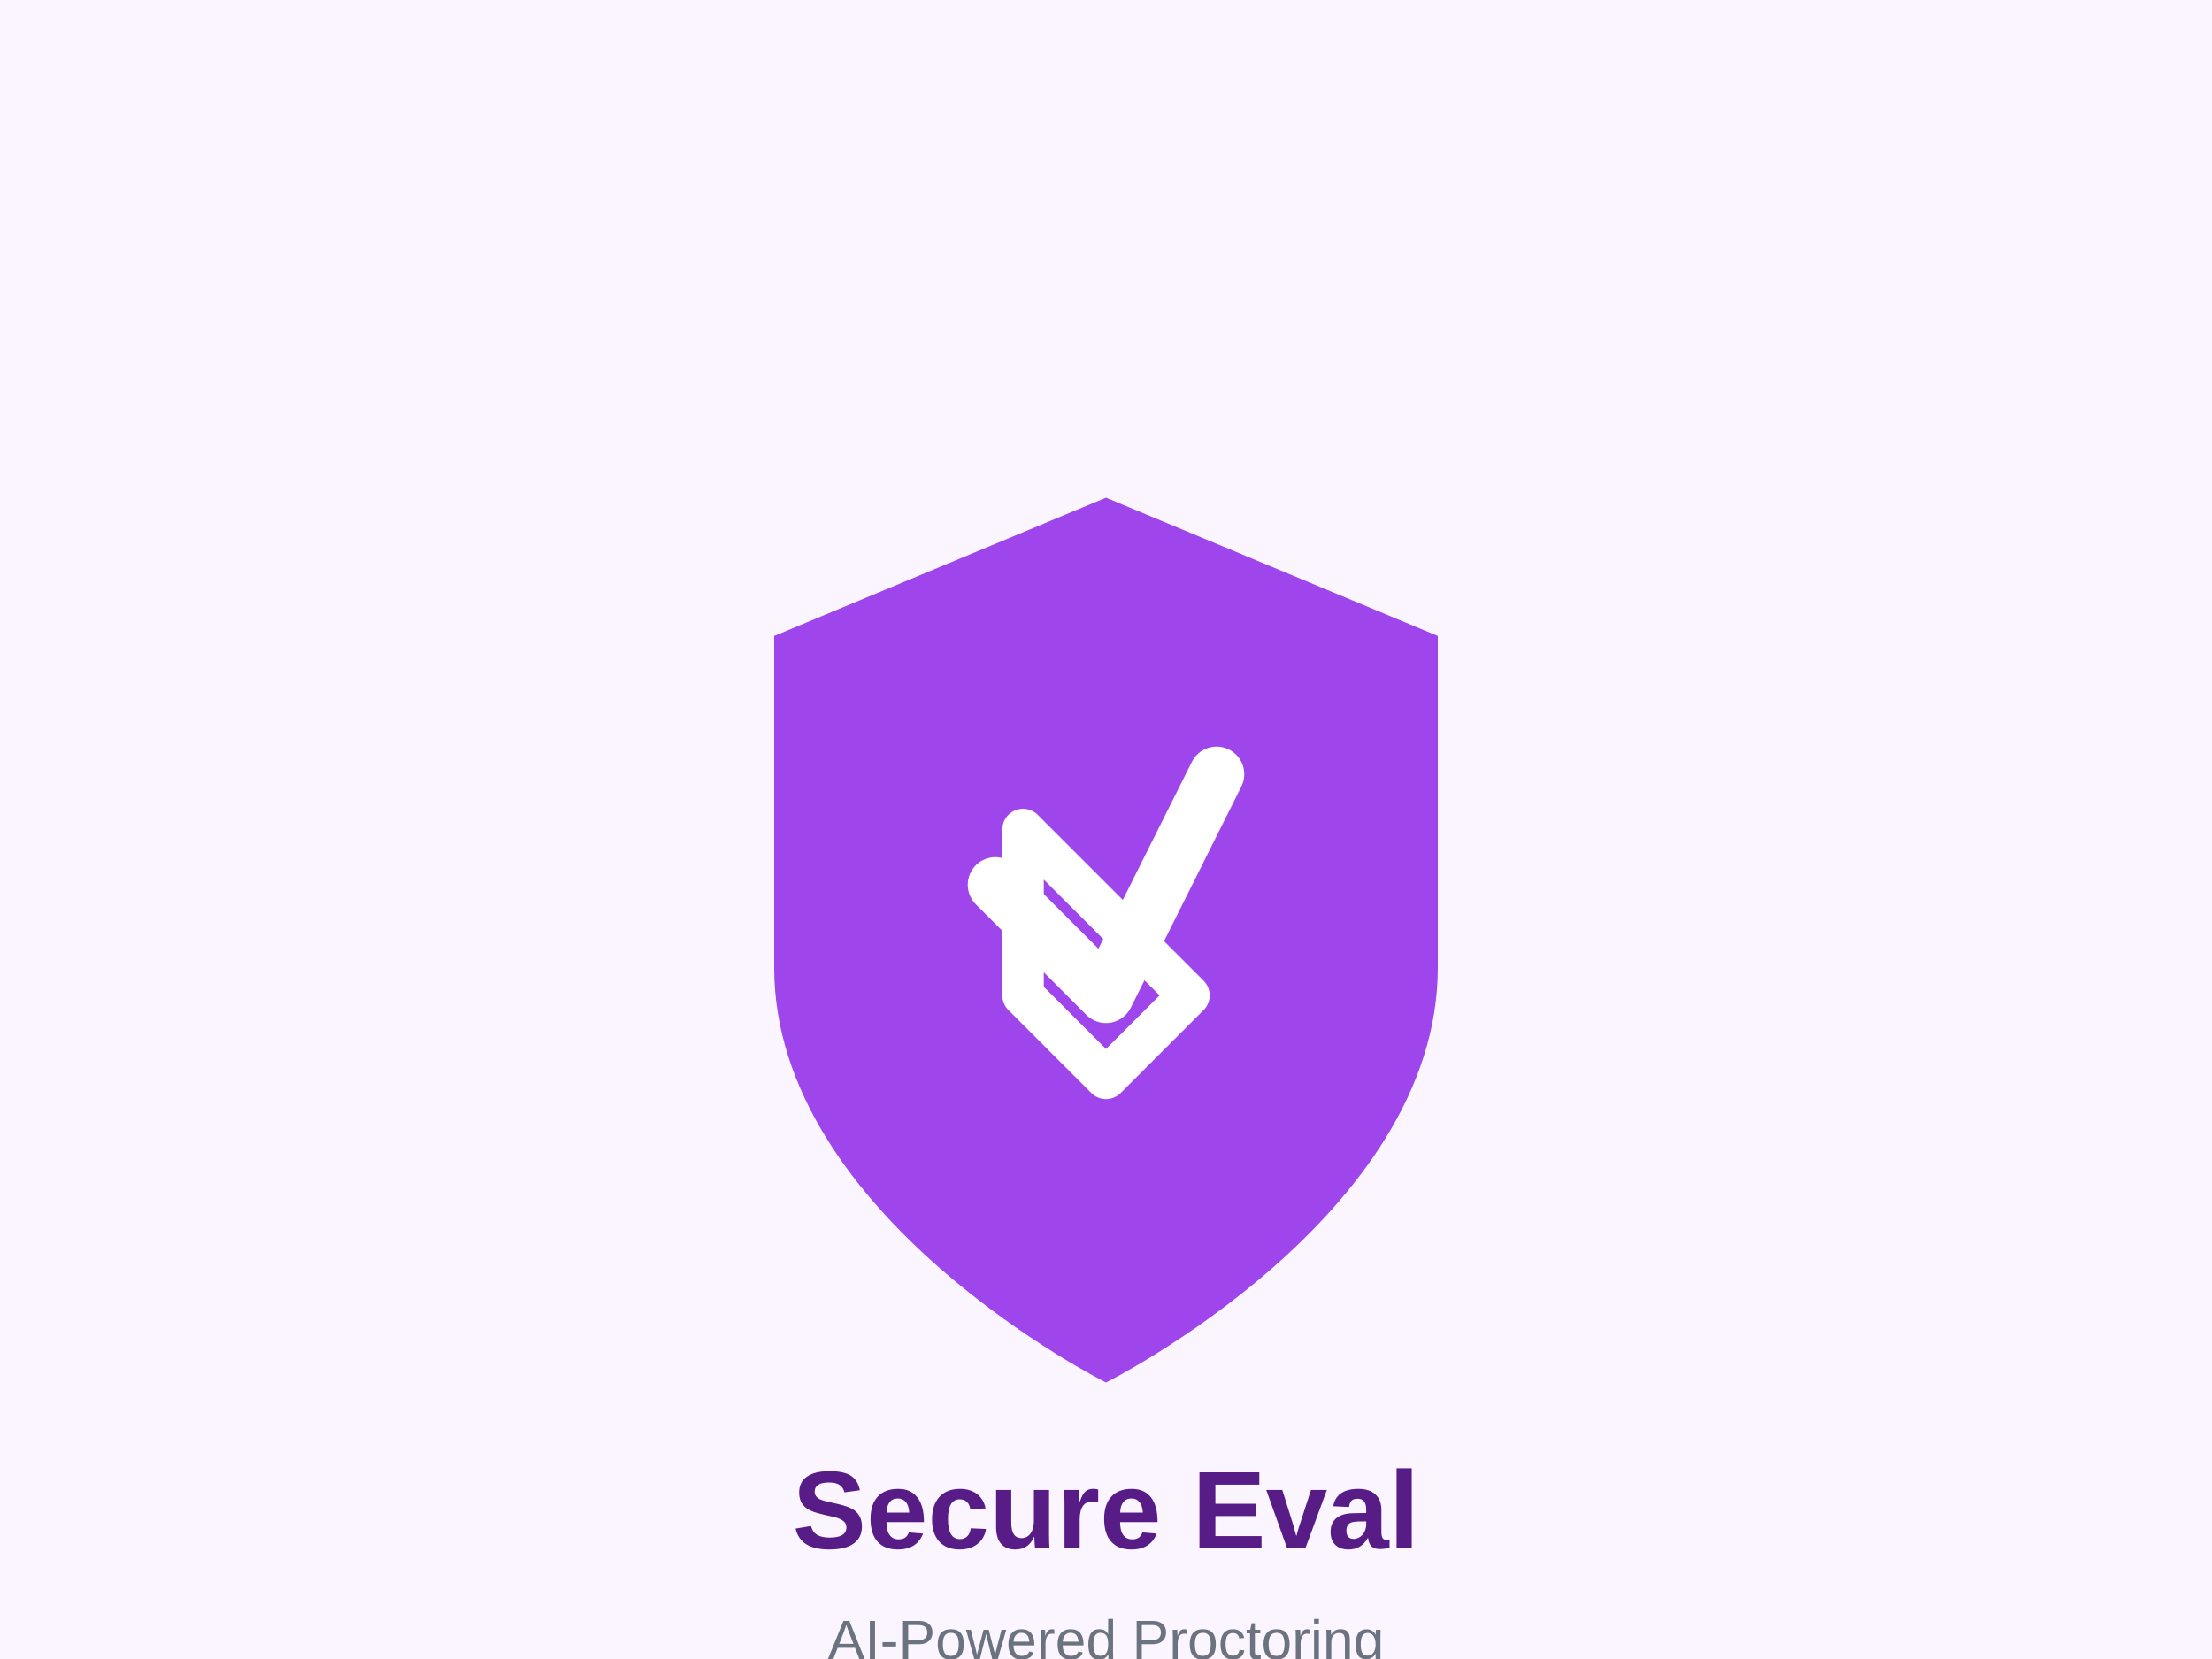
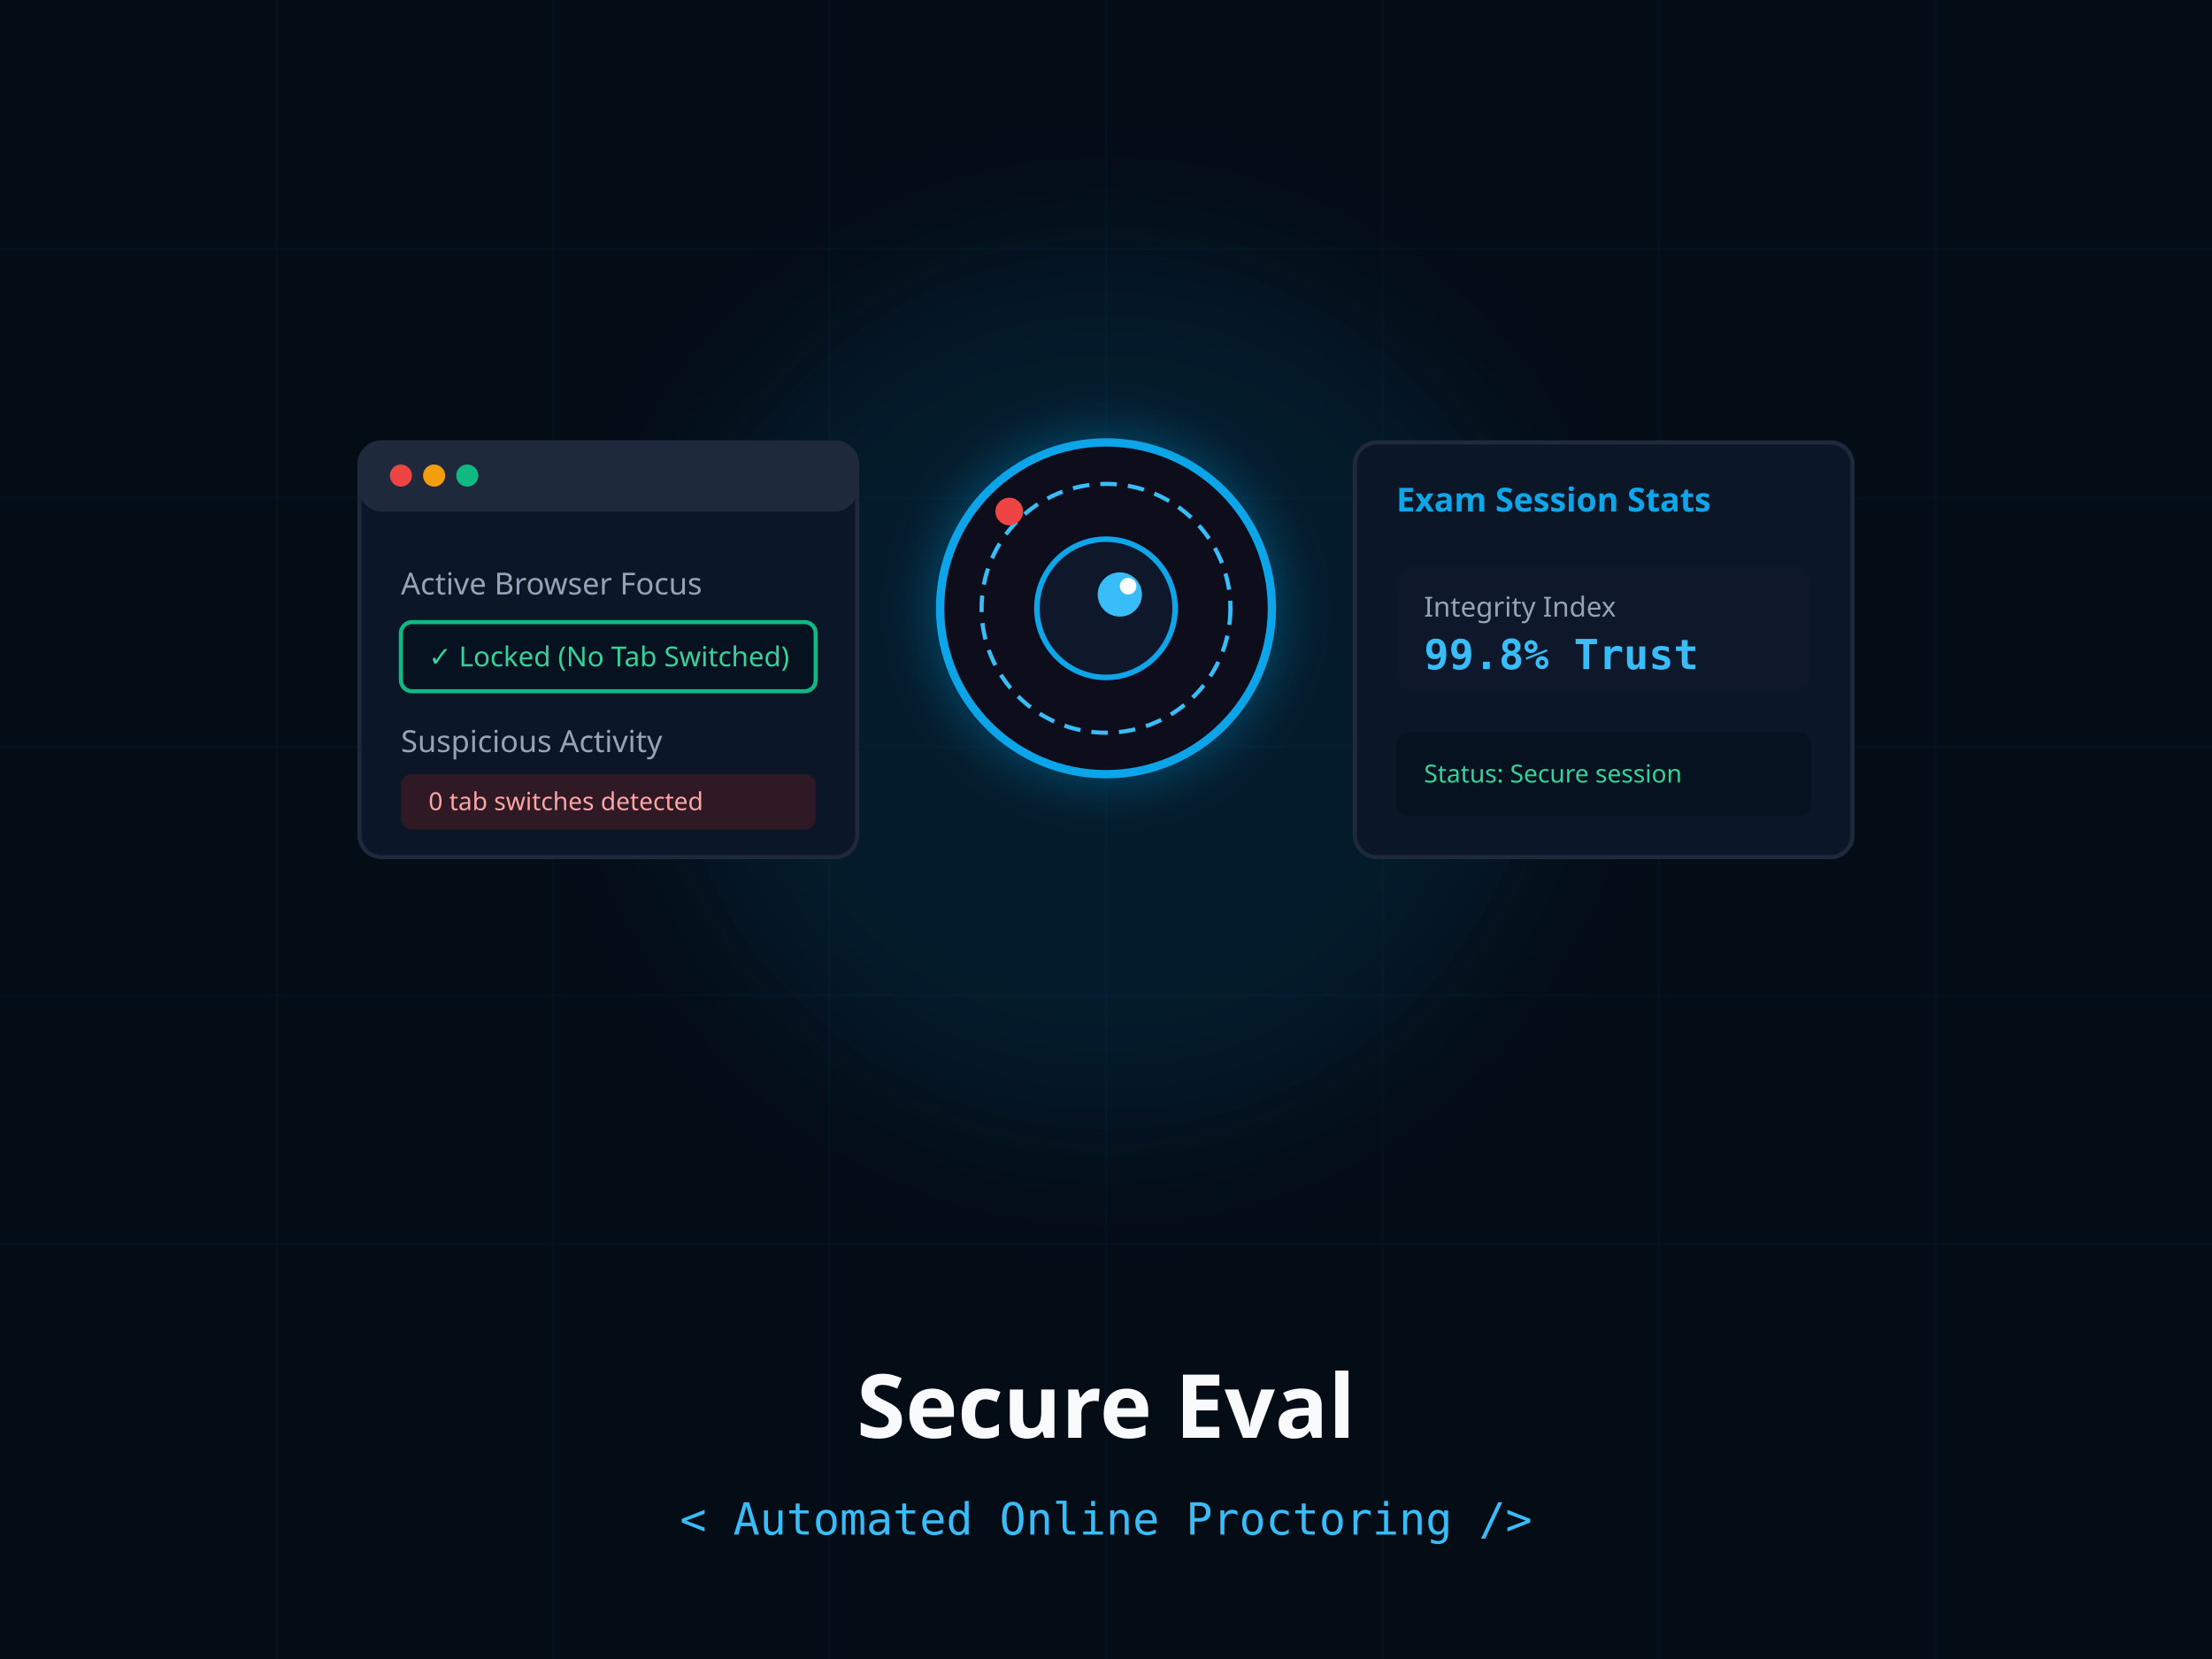
<svg xmlns="http://www.w3.org/2000/svg" width="800" height="600">
-   <rect width="100%" height="100%" fill="#faf5ff" />
-   <path d="M400 180 L520 230 V350 C520 440 400 500 400 500 C400 500 280 440 280 350 V230 Z" fill="#9333ea" opacity="0.9" />
-   <path d="M370 300 L430 360 L400 390 L370 360 Z" fill="none" stroke="white" stroke-width="15" stroke-linecap="round" stroke-linejoin="round" />
-   <path d="M360 320 L400 360 L440 280" fill="none" stroke="white" stroke-width="20" stroke-linecap="round" stroke-linejoin="round" />
-   <text x="400" y="560" font-family="Arial, sans-serif" font-size="40" font-weight="bold" fill="#581c87" text-anchor="middle">Secure Eval</text>
-   <text x="400" y="600" font-family="Arial, sans-serif" font-size="20" fill="#6b7280" text-anchor="middle">AI-Powered Proctoring</text>
+   <rect width="100%" height="100%" fill="#040c16" />
+   <path d="M 0,90 L 800,90 M 0,180 L 800,180 M 0,270 L 800,270 M 0,360 L 800,360 M 0,450 L 800,450" stroke="#0ea5e9" stroke-opacity="0.03" stroke-width="1" />
+   <path d="M 100,0 L 100,600 M 200,0 L 200,600 M 300,0 L 300,600 M 400,0 L 400,600 M 500,0 L 500,600 M 600,0 L 600,600 M 700,0 L 700,600" stroke="#0ea5e9" stroke-opacity="0.03" stroke-width="1" />
+   <circle cx="400" cy="250" r="160" fill="#0ea5e9" fill-opacity="0.1" filter="blur(25px)" />
+   <g transform="translate(400, 220)">
+     <circle cx="0" cy="0" r="60" fill="#08101a" stroke="#0ea5e9" stroke-width="3" filter="drop-shadow(0 0 10px rgba(14, 165, 233, 0.4))" />
+     <circle cx="0" cy="0" r="45" fill="none" stroke="#38bdf8" stroke-width="1.5" stroke-dasharray="6,4" />
+     <circle cx="0" cy="0" r="25" fill="#0f172a" stroke="#0ea5e9" stroke-width="2" />
+     <circle cx="5" cy="-5" r="8" fill="#38bdf8" />
+     <circle cx="8" cy="-8" r="3" fill="#ffffff" />
+     <circle cx="-35" cy="-35" r="5" fill="#ef4444" />
+   </g>
+   <g transform="translate(130, 160)">
+     <rect x="0" y="0" width="180" height="150" rx="8" fill="#0b1727" stroke="#1e293b" stroke-width="1.5" />
+     <rect x="0" y="0" width="180" height="25" rx="8" fill="#1e293b" />
+     <circle cx="15" cy="12" r="4" fill="#ef4444" />
+     <circle cx="27" cy="12" r="4" fill="#f59e0b" />
+     <circle cx="39" cy="12" r="4" fill="#10b981" />
+     <text x="15" y="55" font-family="sans-serif" font-size="11" fill="#94a3b8">Active Browser Focus</text>
+     <rect x="15" y="65" width="150" height="25" rx="4" fill="#061220" stroke="#10b981" stroke-width="1.5" />
+     <text x="25" y="81" font-family="sans-serif" font-size="10" fill="#34d399">✓ Locked (No Tab Switched)</text>
+     <text x="15" y="112" font-family="sans-serif" font-size="11" fill="#94a3b8">Suspicious Activity</text>
+     <rect x="15" y="120" width="150" height="20" rx="4" fill="#7f1d1d" opacity="0.3" />
+     <text x="25" y="133" font-family="sans-serif" font-size="9" fill="#fca5a5">0 tab switches detected</text>
+   </g>
+   <g transform="translate(490, 160)">
+     <rect x="0" y="0" width="180" height="150" rx="8" fill="#0b1727" stroke="#1e293b" stroke-width="1.5" />
+     <text x="15" y="25" font-family="sans-serif" font-weight="bold" font-size="12" fill="#0ea5e9">Exam Session Stats</text>
+     <rect x="15" y="45" width="150" height="45" rx="6" fill="#0f172a" />
+     <text x="25" y="63" font-family="sans-serif" font-size="10" fill="#94a3b8">Integrity Index</text>
+     <text x="25" y="82" font-family="monospace" font-weight="bold" font-size="15" fill="#38bdf8">99.8% Trust</text>
+     <rect x="15" y="105" width="150" height="30" rx="4" fill="#061220" />
+     <text x="25" y="123" font-family="sans-serif" font-size="9" fill="#34d399">Status: Secure session</text>
+   </g>
+   <text x="400" y="520" font-family="sans-serif" font-size="32" font-weight="bold" fill="#f8fafc" text-anchor="middle">Secure Eval</text>
+   <text x="400" y="555" font-family="monospace" font-size="16" fill="#38bdf8" text-anchor="middle">&lt; Automated Online Proctoring /&gt;</text>
</svg>
